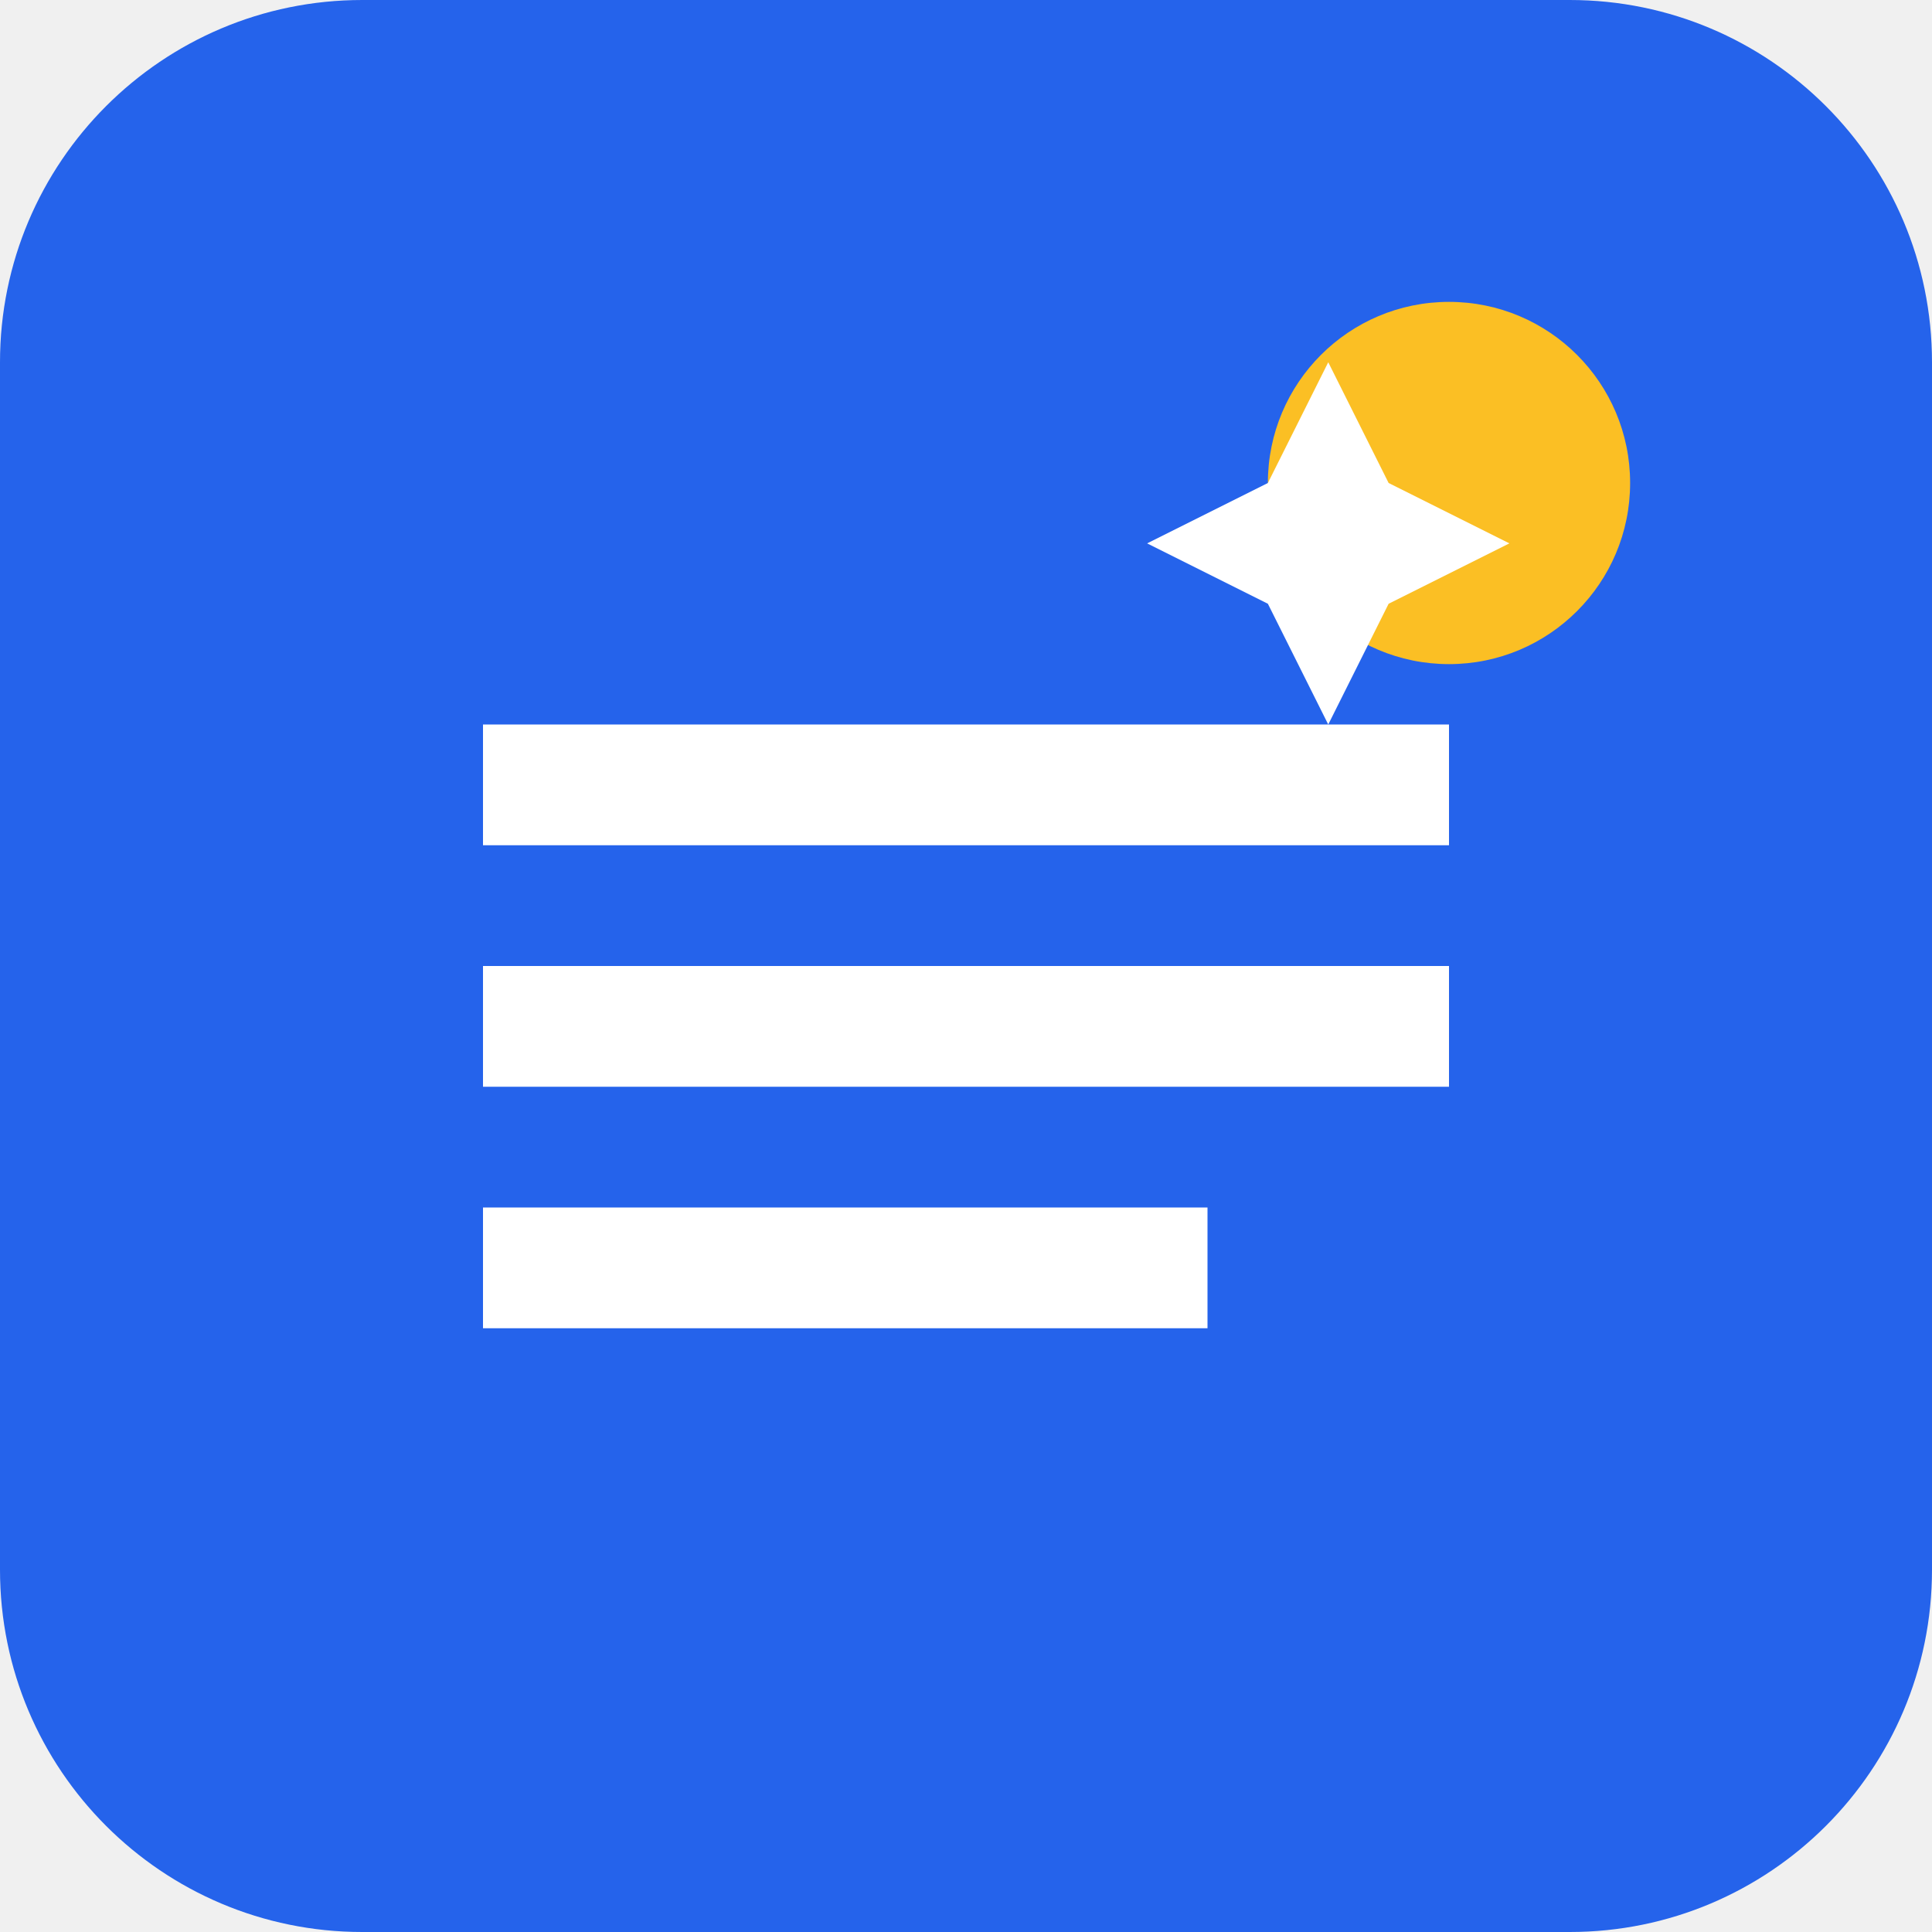
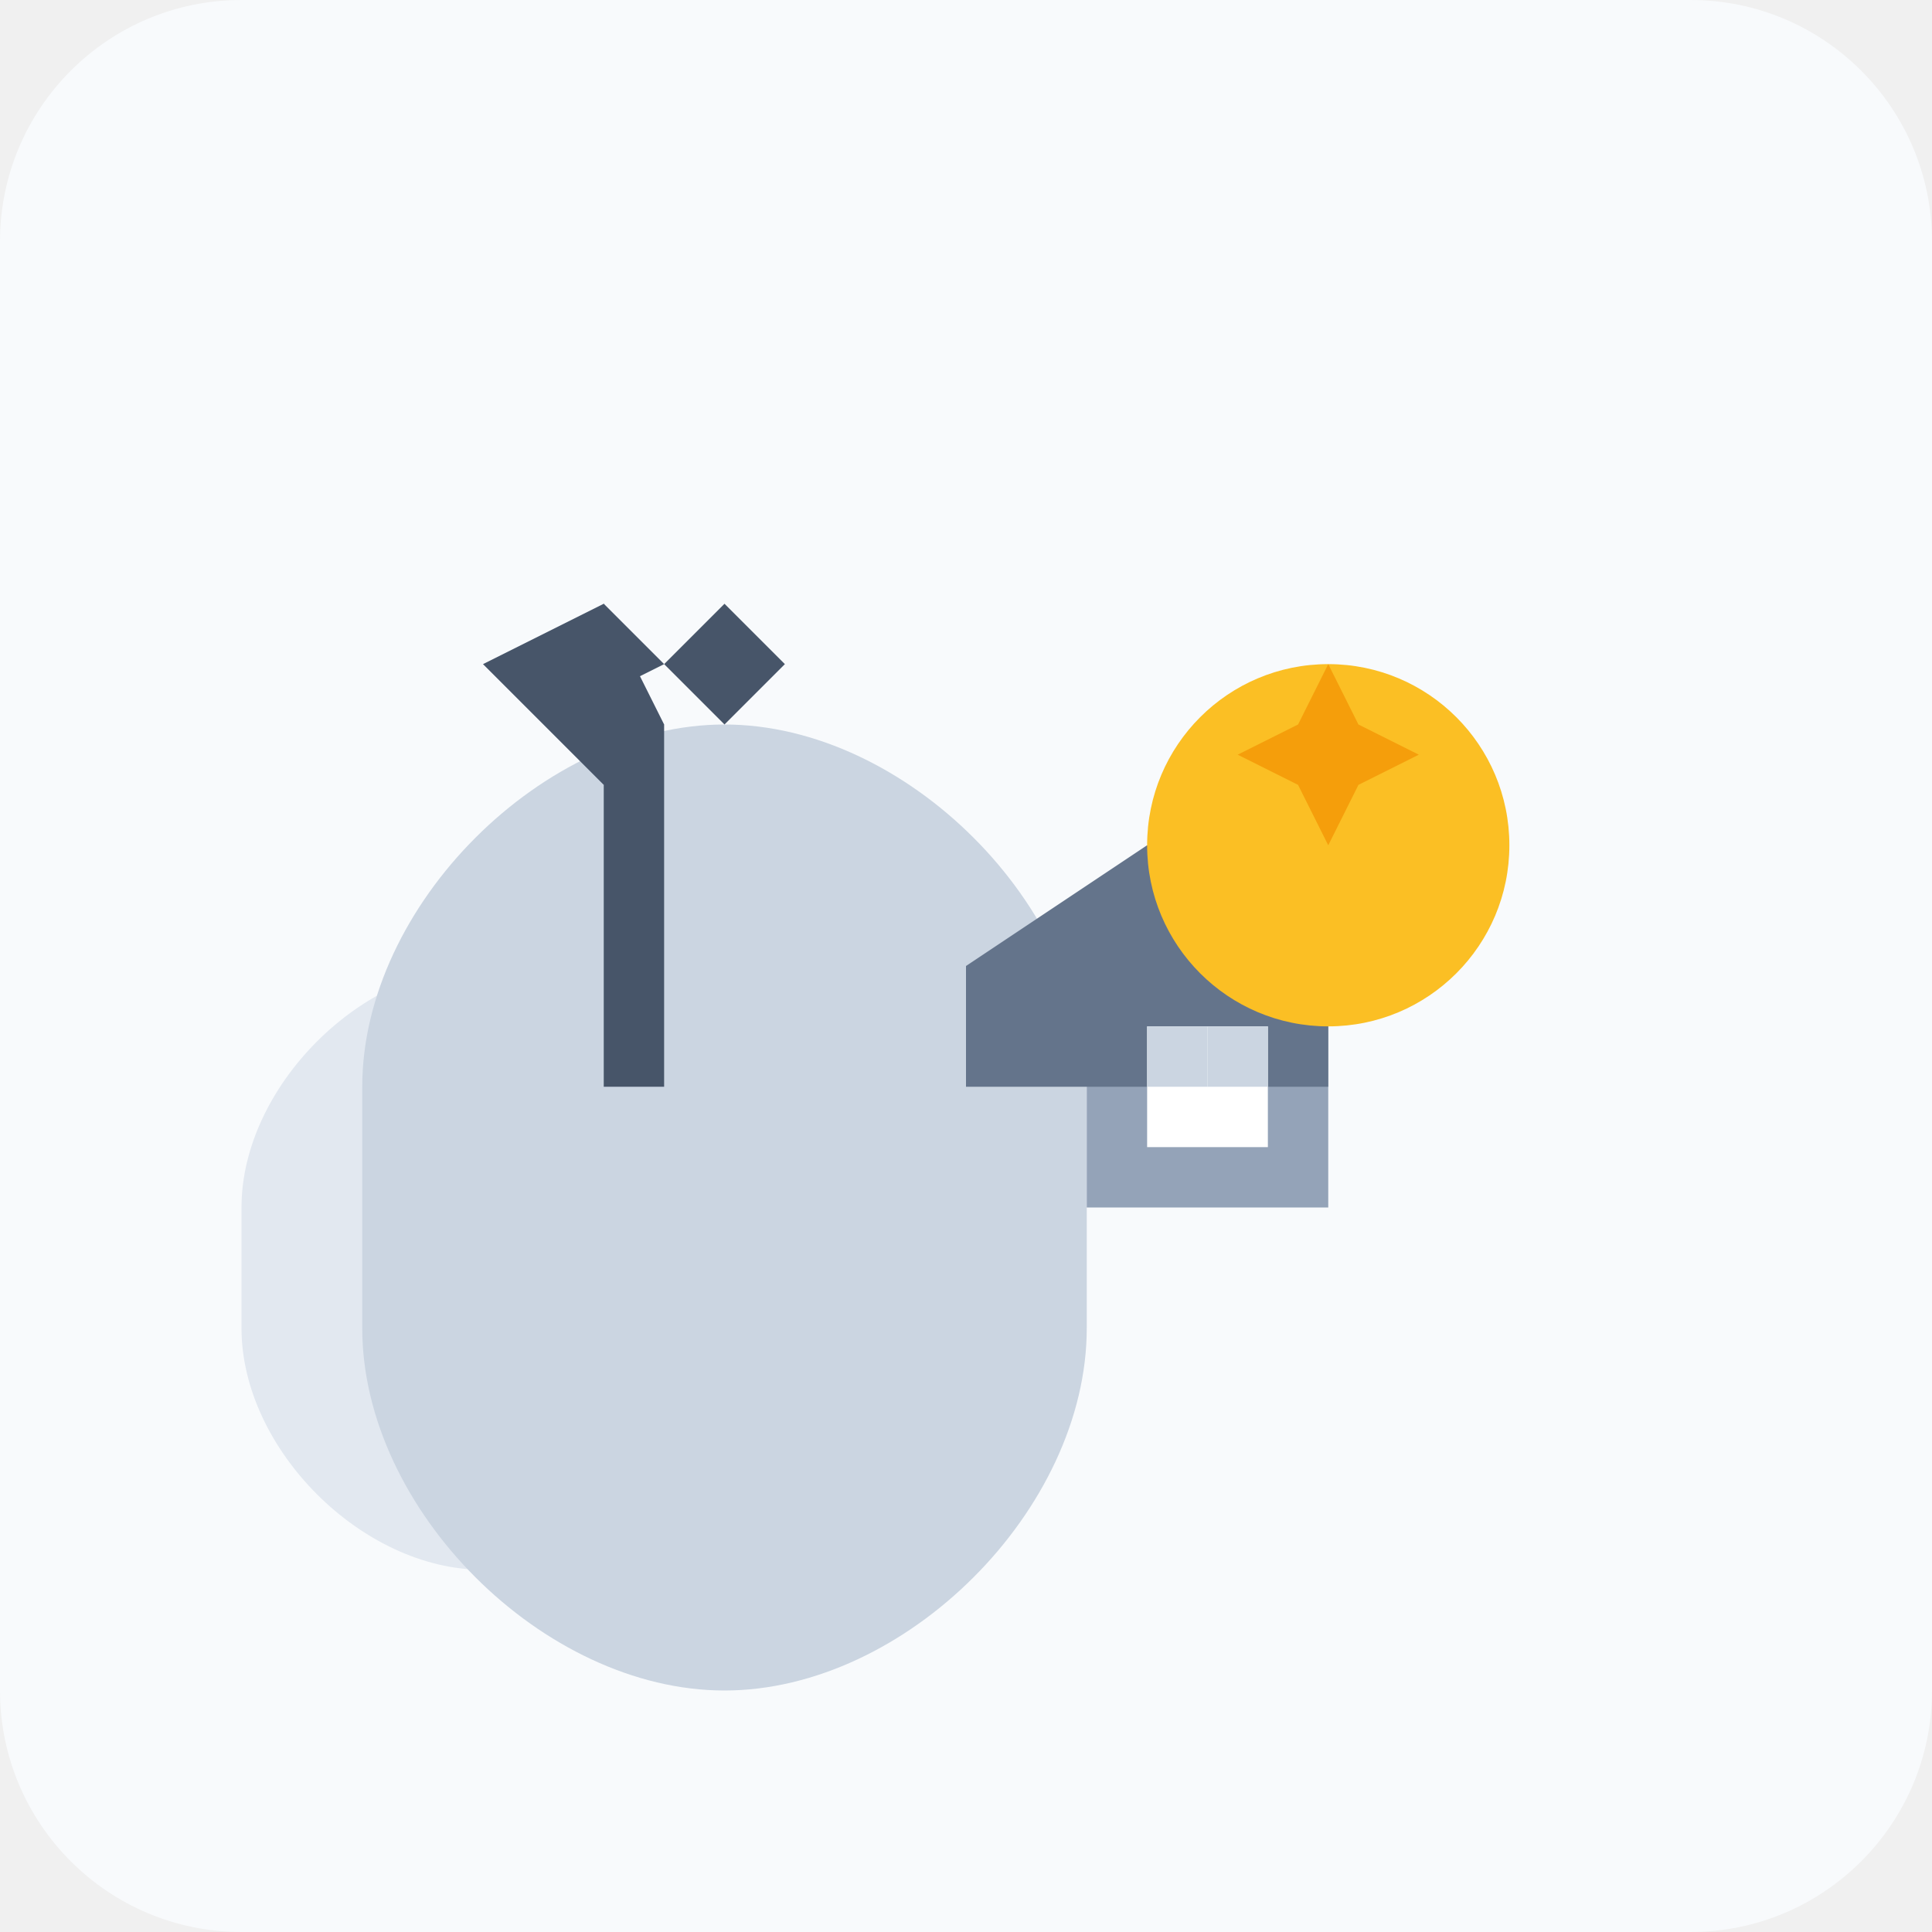
<svg xmlns="http://www.w3.org/2000/svg" width="32" height="32" viewBox="0 0 32 32" fill="none">
-   <rect width="32" height="32" rx="6" fill="#2563eb" />
-   <path d="M8 12h16v2H8v-2zm0 4h16v2H8v-2zm0 4h12v2H8v-2z" fill="white" />
-   <circle cx="24" cy="8" r="3" fill="#fbbf24" />
-   <path d="M22 6l1 2 2 1-2 1-1 2-1-2-2-1 2-1 1-2z" fill="white" />
+   <rect width="32" height="32" rx="4" fill="#f8fafc" />
+   <path d="M4 20c0-2 2-4 4-4s4 2 4 4v2c0 2-2 4-4 4s-4-2-4-4v-2z" fill="#e2e8f0" />
+   <path d="M6 18c0-3 3-6 6-6s6 3 6 6v4c0 3-3 6-6 6s-6-3-6-6v-4z" fill="#cbd5e1" />
+   <path d="M10 12v6h1v-6h-1z" fill="#475569" />
+   <path d="M9 12l1-2 1 2-1 1-1-1z" fill="#475569" />
+   <path d="M8 11l2-1 1 1-2 1-1-1z" fill="#475569" />
+   <path d="M11 11l1-1 1 1-1 1-1-1z" fill="#475569" />
+   <path d="M18 16h4v4h-4v-4z" fill="#94a3b8" />
+   <path d="M16 16l3-2 3 2v2h-6v-2z" fill="#64748b" />
+   <path d="M19 17h2v2h-2v-2z" fill="white" />
+   <path d="M19 17h1v1h-1v-1z" fill="#cbd5e1" />
+   <path d="M20 17h1v1h-1v-1z" fill="#cbd5e1" />
+   <circle cx="22" cy="14" r="3" fill="#fbbf24" />
+   <path d="M22 11l0.5 1 1 0.5-1 0.5-0.5 1-0.5-1-1-0.5 1-0.5 0.5-1z" fill="#f59e0b" />
</svg>
